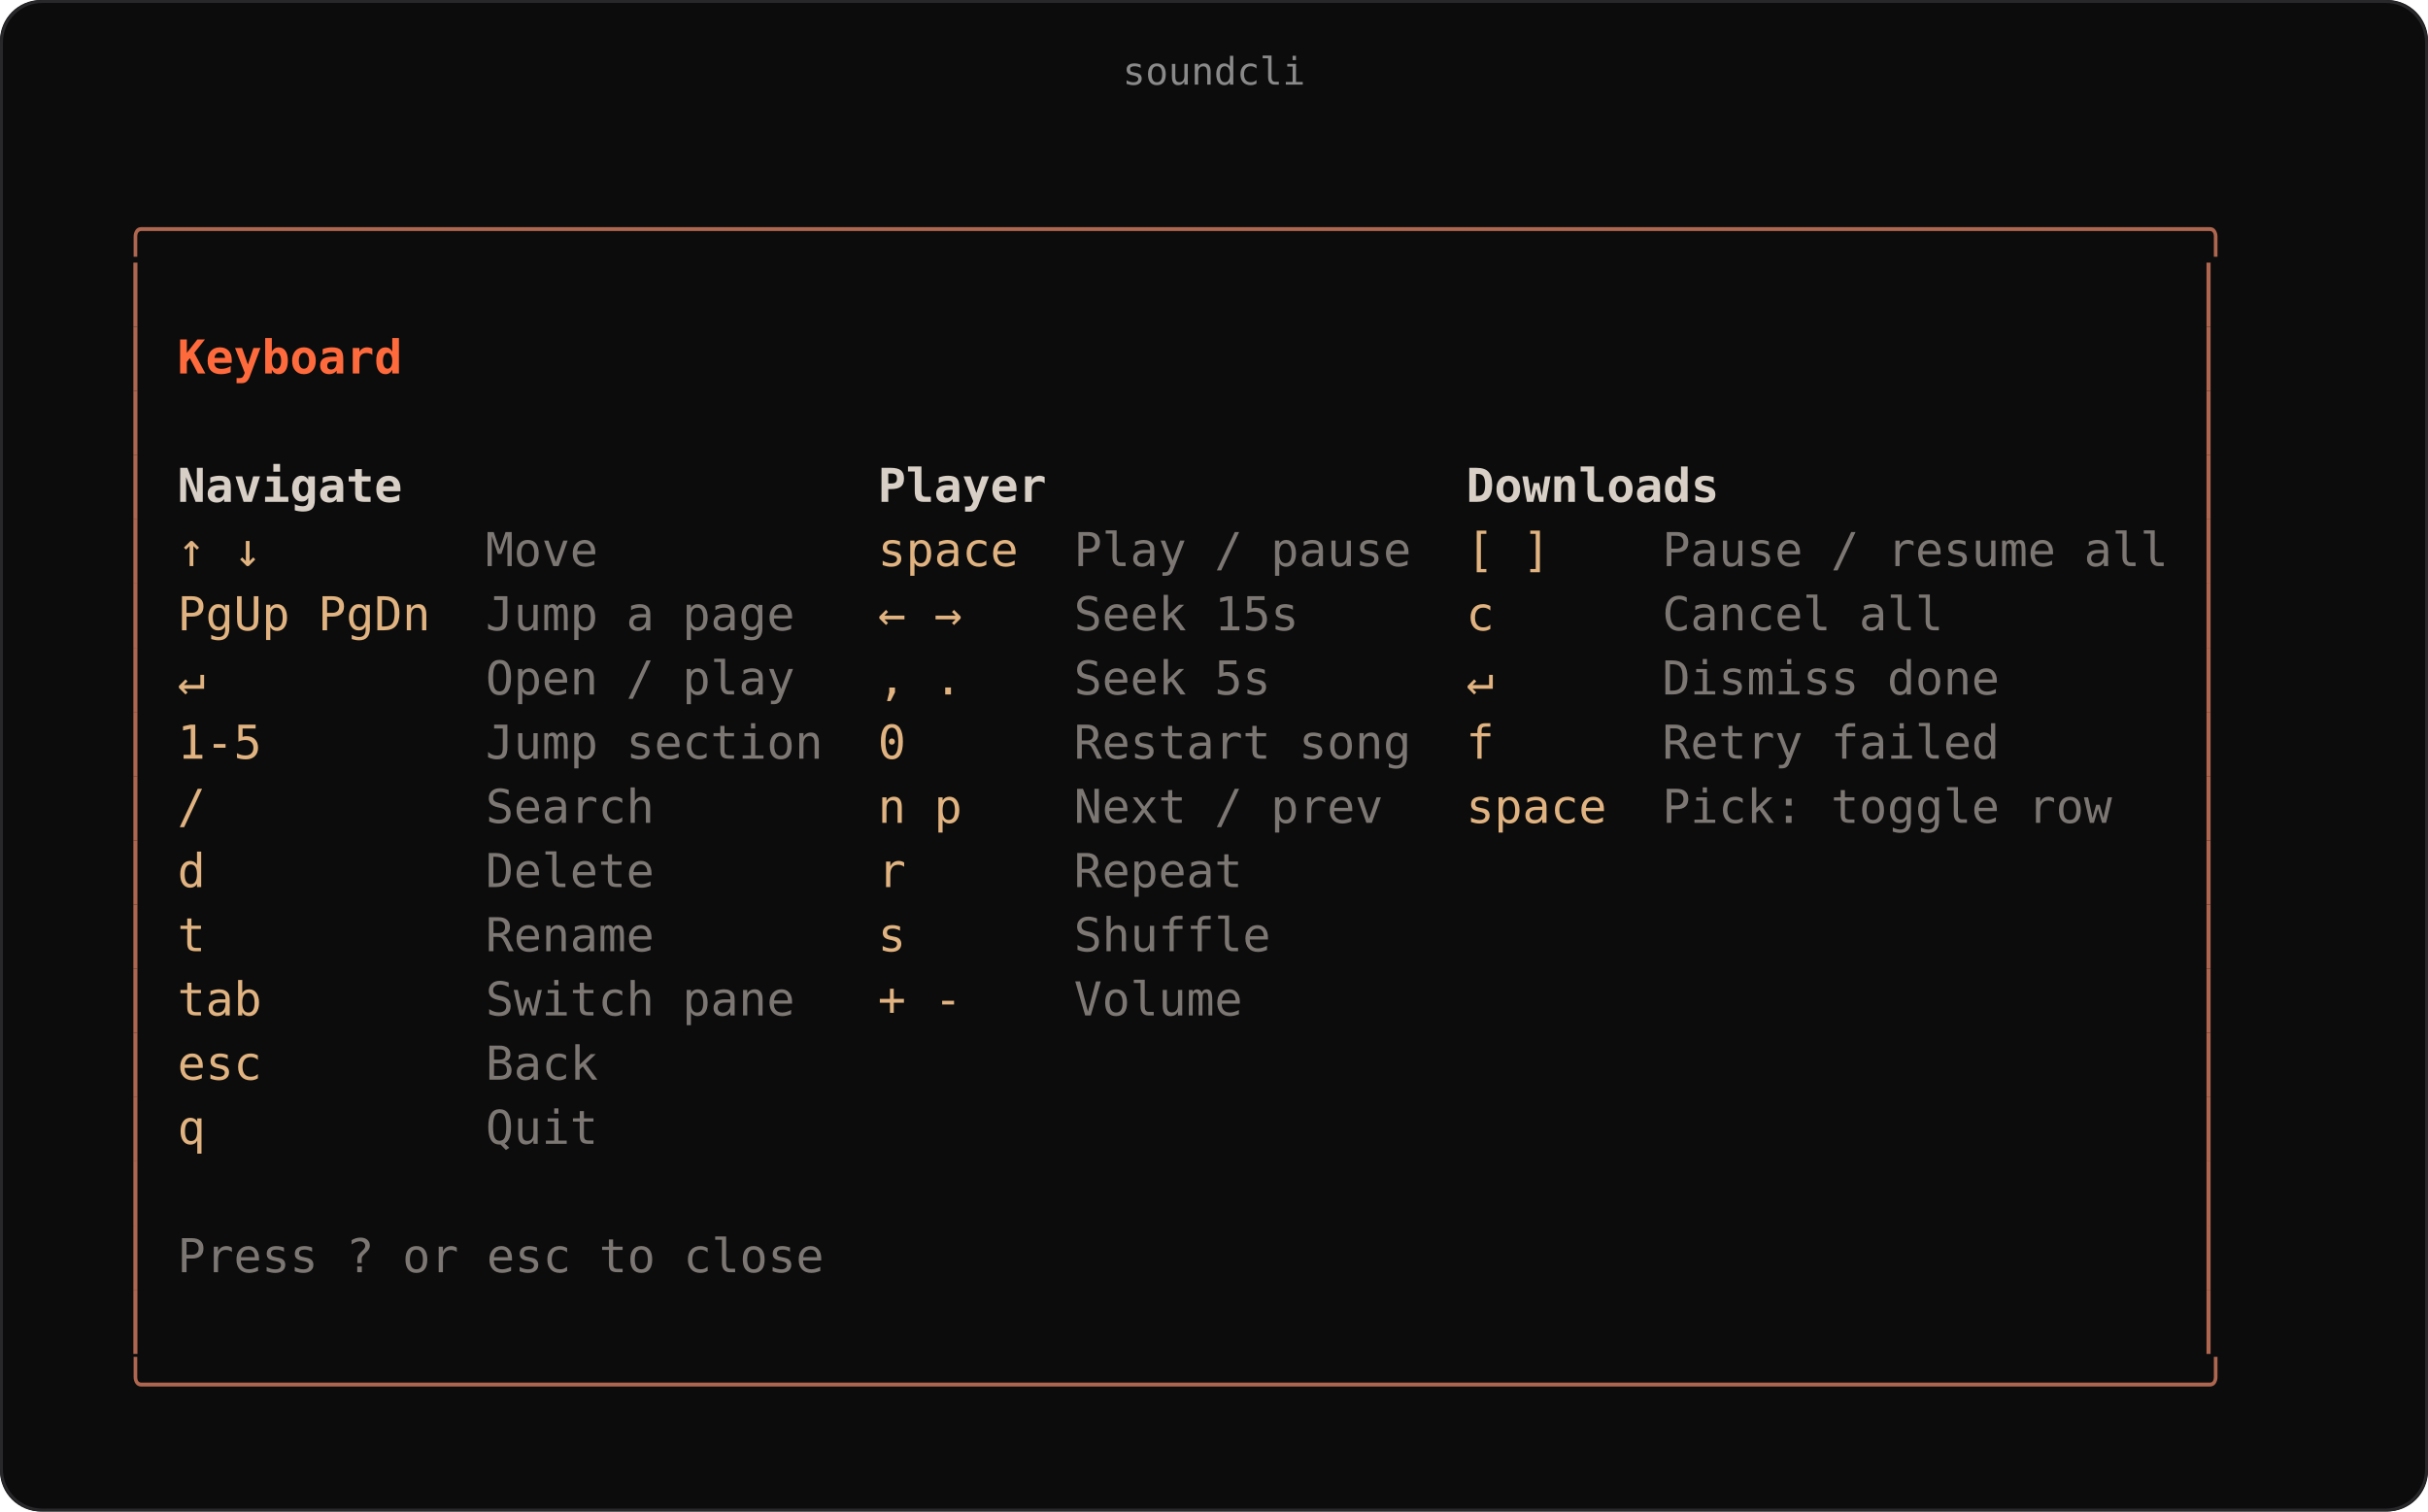
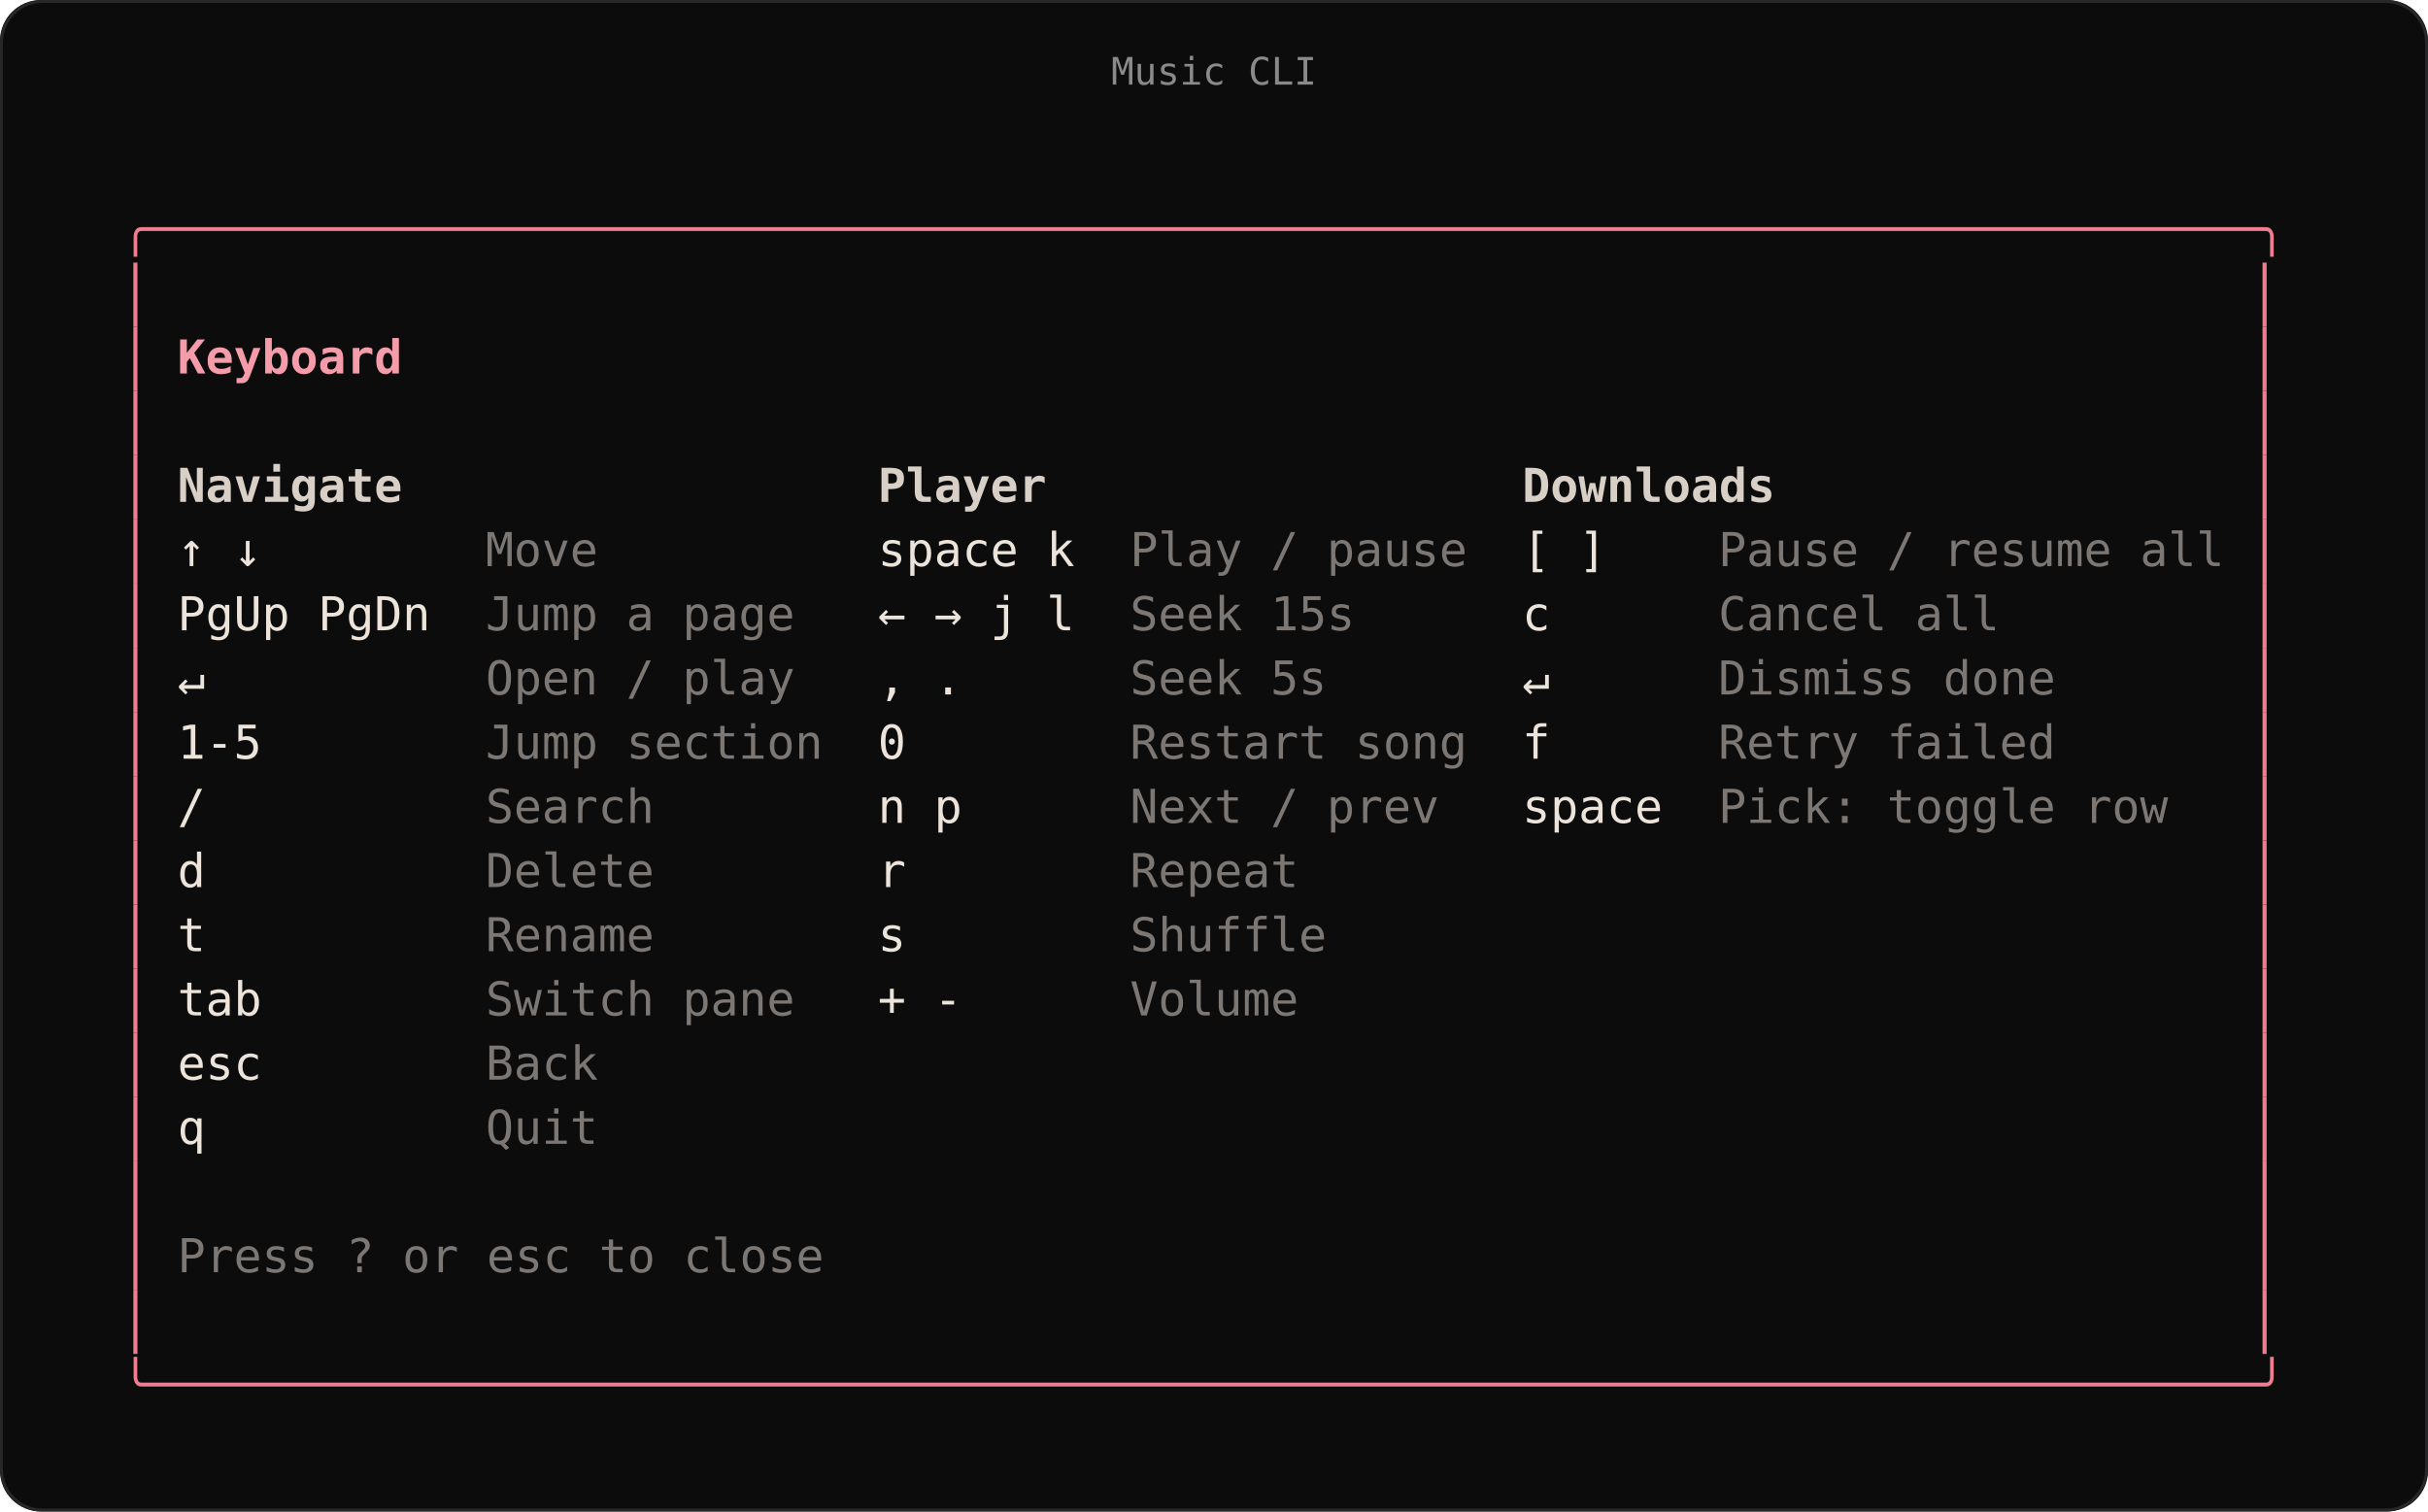
<svg xmlns="http://www.w3.org/2000/svg" width="832" height="518" viewBox="0 0 832 518" style="max-width: 832px; width: 100%; height: auto;" role="img">
  <rect width="100%" height="100%" rx="14" fill="#0c0c0d" />
  <rect x="0.5" y="0.5" width="831" height="517" rx="14" fill="none" stroke="#28282b" stroke-width="1" />
-   <text x="416" y="29" text-anchor="middle" font-family="ui-monospace, &quot;Cascadia Mono&quot;, &quot;SF Mono&quot;, Menlo, Consolas, &quot;DejaVu Sans Mono&quot;, monospace" font-size="13" fill="#8a8a8a">soundcli</text>
+   <text x="416" y="29" text-anchor="middle" font-family="ui-monospace, &quot;Cascadia Mono&quot;, &quot;SF Mono&quot;, Menlo, Consolas, &quot;DejaVu Sans Mono&quot;, monospace" font-size="13" fill="#8a8a8a">Music CLI</text>
  <g font-family="ui-monospace, &quot;Cascadia Mono&quot;, &quot;SF Mono&quot;, Menlo, Consolas, &quot;DejaVu Sans Mono&quot;, monospace" font-size="16" fill="#d8d0c6">
-     <text x="41.6" y="84" textLength="720" lengthAdjust="spacingAndGlyphs" xml:space="preserve" fill="#ae664f">╭─────────────────────────────────────────────────────────────────────────╮</text>
-     <rect x="45.7" y="90" width="1.4" height="22" fill="#ae664f" />
-     <rect x="756.1" y="90" width="1.4" height="22" fill="#ae664f" />
-     <rect x="45.7" y="112" width="1.4" height="22" fill="#ae664f" />
-     <text x="60.8" y="128" textLength="76.8" lengthAdjust="spacingAndGlyphs" xml:space="preserve" fill="#ff6a3d" font-weight="600">Keyboard</text>
-     <rect x="756.1" y="112" width="1.4" height="22" fill="#ae664f" />
-     <rect x="45.7" y="134" width="1.4" height="22" fill="#ae664f" />
-     <rect x="756.1" y="134" width="1.4" height="22" fill="#ae664f" />
-     <rect x="45.7" y="156" width="1.4" height="22" fill="#ae664f" />
+     <text x="41.6" y="84" textLength="739.2" lengthAdjust="spacingAndGlyphs" xml:space="preserve" fill="#ee7d92">╭───────────────────────────────────────────────────────────────────────────╮</text>
+     <rect x="45.7" y="90" width="1.4" height="22" fill="#ee7d92" />
+     <rect x="775.3" y="90" width="1.4" height="22" fill="#ee7d92" />
+     <rect x="45.7" y="112" width="1.4" height="22" fill="#ee7d92" />
+     <text x="60.8" y="128" textLength="76.8" lengthAdjust="spacingAndGlyphs" xml:space="preserve" fill="#f59cab" font-weight="600">Keyboard</text>
+     <rect x="775.3" y="112" width="1.4" height="22" fill="#ee7d92" />
+     <rect x="45.7" y="134" width="1.4" height="22" fill="#ee7d92" />
+     <rect x="775.3" y="134" width="1.4" height="22" fill="#ee7d92" />
+     <rect x="45.7" y="156" width="1.4" height="22" fill="#ee7d92" />
    <text x="60.8" y="172" textLength="76.8" lengthAdjust="spacingAndGlyphs" xml:space="preserve" font-weight="600">Navigate</text>
    <text x="300.8" y="172" textLength="57.6" lengthAdjust="spacingAndGlyphs" xml:space="preserve" font-weight="600">Player</text>
-     <text x="502.4" y="172" textLength="86.4" lengthAdjust="spacingAndGlyphs" xml:space="preserve" font-weight="600">Downloads</text>
-     <rect x="756.1" y="156" width="1.4" height="22" fill="#ae664f" />
-     <rect x="45.7" y="178" width="1.4" height="22" fill="#ae664f" />
-     <text x="60.8" y="194" textLength="28.8" lengthAdjust="spacingAndGlyphs" xml:space="preserve" fill="#e0b380">↑ ↓</text>
+     <text x="521.6" y="172" textLength="86.4" lengthAdjust="spacingAndGlyphs" xml:space="preserve" font-weight="600">Downloads</text>
+     <rect x="775.3" y="156" width="1.4" height="22" fill="#ee7d92" />
+     <rect x="45.7" y="178" width="1.4" height="22" fill="#ee7d92" />
+     <text x="60.8" y="194" textLength="28.8" lengthAdjust="spacingAndGlyphs" xml:space="preserve" fill="#ece4da">↑ ↓</text>
    <text x="166.4" y="194" textLength="38.4" lengthAdjust="spacingAndGlyphs" xml:space="preserve" fill-opacity="0.55">Move</text>
-     <text x="300.8" y="194" textLength="48" lengthAdjust="spacingAndGlyphs" xml:space="preserve" fill="#e0b380">space</text>
-     <text x="368" y="194" textLength="115.2" lengthAdjust="spacingAndGlyphs" xml:space="preserve" fill-opacity="0.55">Play / pause</text>
-     <text x="502.4" y="194" textLength="28.8" lengthAdjust="spacingAndGlyphs" xml:space="preserve" fill="#e0b380">[ ]</text>
-     <text x="569.6" y="194" textLength="172.8" lengthAdjust="spacingAndGlyphs" xml:space="preserve" fill-opacity="0.55">Pause / resume all</text>
-     <rect x="756.1" y="178" width="1.4" height="22" fill="#ae664f" />
-     <rect x="45.7" y="200" width="1.4" height="22" fill="#ae664f" />
-     <text x="60.8" y="216" textLength="86.4" lengthAdjust="spacingAndGlyphs" xml:space="preserve" fill="#e0b380">PgUp PgDn</text>
+     <text x="300.8" y="194" textLength="67.2" lengthAdjust="spacingAndGlyphs" xml:space="preserve" fill="#ece4da">space k</text>
+     <text x="387.2" y="194" textLength="115.2" lengthAdjust="spacingAndGlyphs" xml:space="preserve" fill-opacity="0.55">Play / pause</text>
+     <text x="521.6" y="194" textLength="28.8" lengthAdjust="spacingAndGlyphs" xml:space="preserve" fill="#ece4da">[ ]</text>
+     <text x="588.8" y="194" textLength="172.8" lengthAdjust="spacingAndGlyphs" xml:space="preserve" fill-opacity="0.55">Pause / resume all</text>
+     <rect x="775.3" y="178" width="1.4" height="22" fill="#ee7d92" />
+     <rect x="45.7" y="200" width="1.4" height="22" fill="#ee7d92" />
+     <text x="60.8" y="216" textLength="86.4" lengthAdjust="spacingAndGlyphs" xml:space="preserve" fill="#ece4da">PgUp PgDn</text>
    <text x="166.4" y="216" textLength="105.6" lengthAdjust="spacingAndGlyphs" xml:space="preserve" fill-opacity="0.55">Jump a page</text>
-     <text x="300.8" y="216" textLength="28.8" lengthAdjust="spacingAndGlyphs" xml:space="preserve" fill="#e0b380">← →</text>
-     <text x="368" y="216" textLength="76.8" lengthAdjust="spacingAndGlyphs" xml:space="preserve" fill-opacity="0.55">Seek 15s</text>
-     <text x="502.4" y="216" textLength="9.6" lengthAdjust="spacingAndGlyphs" xml:space="preserve" fill="#e0b380">c</text>
-     <text x="569.6" y="216" textLength="96" lengthAdjust="spacingAndGlyphs" xml:space="preserve" fill-opacity="0.55">Cancel all</text>
-     <rect x="756.1" y="200" width="1.4" height="22" fill="#ae664f" />
-     <rect x="45.7" y="222" width="1.4" height="22" fill="#ae664f" />
-     <text x="60.8" y="238" textLength="9.6" lengthAdjust="spacingAndGlyphs" xml:space="preserve" fill="#e0b380">↵</text>
+     <text x="300.8" y="216" textLength="67.2" lengthAdjust="spacingAndGlyphs" xml:space="preserve" fill="#ece4da">← → j l</text>
+     <text x="387.2" y="216" textLength="76.8" lengthAdjust="spacingAndGlyphs" xml:space="preserve" fill-opacity="0.55">Seek 15s</text>
+     <text x="521.6" y="216" textLength="9.6" lengthAdjust="spacingAndGlyphs" xml:space="preserve" fill="#ece4da">c</text>
+     <text x="588.8" y="216" textLength="96" lengthAdjust="spacingAndGlyphs" xml:space="preserve" fill-opacity="0.55">Cancel all</text>
+     <rect x="775.3" y="200" width="1.4" height="22" fill="#ee7d92" />
+     <rect x="45.7" y="222" width="1.4" height="22" fill="#ee7d92" />
+     <text x="60.8" y="238" textLength="9.6" lengthAdjust="spacingAndGlyphs" xml:space="preserve" fill="#ece4da">↵</text>
    <text x="166.4" y="238" textLength="105.6" lengthAdjust="spacingAndGlyphs" xml:space="preserve" fill-opacity="0.55">Open / play</text>
-     <text x="300.8" y="238" textLength="28.8" lengthAdjust="spacingAndGlyphs" xml:space="preserve" fill="#e0b380">, .</text>
-     <text x="368" y="238" textLength="67.2" lengthAdjust="spacingAndGlyphs" xml:space="preserve" fill-opacity="0.55">Seek 5s</text>
-     <text x="502.4" y="238" textLength="9.6" lengthAdjust="spacingAndGlyphs" xml:space="preserve" fill="#e0b380">↵</text>
-     <text x="569.6" y="238" textLength="115.2" lengthAdjust="spacingAndGlyphs" xml:space="preserve" fill-opacity="0.55">Dismiss done</text>
-     <rect x="756.1" y="222" width="1.4" height="22" fill="#ae664f" />
-     <rect x="45.7" y="244" width="1.4" height="22" fill="#ae664f" />
-     <text x="60.8" y="260" textLength="28.8" lengthAdjust="spacingAndGlyphs" xml:space="preserve" fill="#e0b380">1-5</text>
+     <text x="300.8" y="238" textLength="28.8" lengthAdjust="spacingAndGlyphs" xml:space="preserve" fill="#ece4da">, .</text>
+     <text x="387.2" y="238" textLength="67.2" lengthAdjust="spacingAndGlyphs" xml:space="preserve" fill-opacity="0.55">Seek 5s</text>
+     <text x="521.6" y="238" textLength="9.6" lengthAdjust="spacingAndGlyphs" xml:space="preserve" fill="#ece4da">↵</text>
+     <text x="588.8" y="238" textLength="115.2" lengthAdjust="spacingAndGlyphs" xml:space="preserve" fill-opacity="0.55">Dismiss done</text>
+     <rect x="775.3" y="222" width="1.4" height="22" fill="#ee7d92" />
+     <rect x="45.7" y="244" width="1.4" height="22" fill="#ee7d92" />
+     <text x="60.8" y="260" textLength="28.8" lengthAdjust="spacingAndGlyphs" xml:space="preserve" fill="#ece4da">1-5</text>
    <text x="166.4" y="260" textLength="115.2" lengthAdjust="spacingAndGlyphs" xml:space="preserve" fill-opacity="0.55">Jump section</text>
-     <text x="300.8" y="260" textLength="9.6" lengthAdjust="spacingAndGlyphs" xml:space="preserve" fill="#e0b380">0</text>
-     <text x="368" y="260" textLength="115.2" lengthAdjust="spacingAndGlyphs" xml:space="preserve" fill-opacity="0.55">Restart song</text>
-     <text x="502.4" y="260" textLength="9.6" lengthAdjust="spacingAndGlyphs" xml:space="preserve" fill="#e0b380">f</text>
-     <text x="569.6" y="260" textLength="115.2" lengthAdjust="spacingAndGlyphs" xml:space="preserve" fill-opacity="0.55">Retry failed</text>
-     <rect x="756.1" y="244" width="1.4" height="22" fill="#ae664f" />
-     <rect x="45.7" y="266" width="1.4" height="22" fill="#ae664f" />
-     <text x="60.8" y="282" textLength="9.6" lengthAdjust="spacingAndGlyphs" xml:space="preserve" fill="#e0b380">/</text>
+     <text x="300.8" y="260" textLength="9.6" lengthAdjust="spacingAndGlyphs" xml:space="preserve" fill="#ece4da">0</text>
+     <text x="387.2" y="260" textLength="115.2" lengthAdjust="spacingAndGlyphs" xml:space="preserve" fill-opacity="0.55">Restart song</text>
+     <text x="521.6" y="260" textLength="9.6" lengthAdjust="spacingAndGlyphs" xml:space="preserve" fill="#ece4da">f</text>
+     <text x="588.8" y="260" textLength="115.2" lengthAdjust="spacingAndGlyphs" xml:space="preserve" fill-opacity="0.55">Retry failed</text>
+     <rect x="775.3" y="244" width="1.4" height="22" fill="#ee7d92" />
+     <rect x="45.7" y="266" width="1.4" height="22" fill="#ee7d92" />
+     <text x="60.8" y="282" textLength="9.6" lengthAdjust="spacingAndGlyphs" xml:space="preserve" fill="#ece4da">/</text>
    <text x="166.4" y="282" textLength="57.6" lengthAdjust="spacingAndGlyphs" xml:space="preserve" fill-opacity="0.55">Search</text>
-     <text x="300.8" y="282" textLength="28.8" lengthAdjust="spacingAndGlyphs" xml:space="preserve" fill="#e0b380">n p</text>
-     <text x="368" y="282" textLength="105.6" lengthAdjust="spacingAndGlyphs" xml:space="preserve" fill-opacity="0.55">Next / prev</text>
-     <text x="502.4" y="282" textLength="48" lengthAdjust="spacingAndGlyphs" xml:space="preserve" fill="#e0b380">space</text>
-     <text x="569.6" y="282" textLength="153.6" lengthAdjust="spacingAndGlyphs" xml:space="preserve" fill-opacity="0.55">Pick: toggle row</text>
-     <rect x="756.1" y="266" width="1.4" height="22" fill="#ae664f" />
-     <rect x="45.7" y="288" width="1.4" height="22" fill="#ae664f" />
-     <text x="60.8" y="304" textLength="9.6" lengthAdjust="spacingAndGlyphs" xml:space="preserve" fill="#e0b380">d</text>
+     <text x="300.8" y="282" textLength="28.8" lengthAdjust="spacingAndGlyphs" xml:space="preserve" fill="#ece4da">n p</text>
+     <text x="387.2" y="282" textLength="105.6" lengthAdjust="spacingAndGlyphs" xml:space="preserve" fill-opacity="0.55">Next / prev</text>
+     <text x="521.6" y="282" textLength="48" lengthAdjust="spacingAndGlyphs" xml:space="preserve" fill="#ece4da">space</text>
+     <text x="588.8" y="282" textLength="153.6" lengthAdjust="spacingAndGlyphs" xml:space="preserve" fill-opacity="0.55">Pick: toggle row</text>
+     <rect x="775.3" y="266" width="1.4" height="22" fill="#ee7d92" />
+     <rect x="45.7" y="288" width="1.4" height="22" fill="#ee7d92" />
+     <text x="60.8" y="304" textLength="9.6" lengthAdjust="spacingAndGlyphs" xml:space="preserve" fill="#ece4da">d</text>
    <text x="166.4" y="304" textLength="57.6" lengthAdjust="spacingAndGlyphs" xml:space="preserve" fill-opacity="0.55">Delete</text>
-     <text x="300.8" y="304" textLength="9.6" lengthAdjust="spacingAndGlyphs" xml:space="preserve" fill="#e0b380">r</text>
-     <text x="368" y="304" textLength="57.6" lengthAdjust="spacingAndGlyphs" xml:space="preserve" fill-opacity="0.55">Repeat</text>
-     <rect x="756.1" y="288" width="1.4" height="22" fill="#ae664f" />
-     <rect x="45.7" y="310" width="1.4" height="22" fill="#ae664f" />
-     <text x="60.8" y="326" textLength="9.6" lengthAdjust="spacingAndGlyphs" xml:space="preserve" fill="#e0b380">t</text>
+     <text x="300.8" y="304" textLength="9.6" lengthAdjust="spacingAndGlyphs" xml:space="preserve" fill="#ece4da">r</text>
+     <text x="387.2" y="304" textLength="57.6" lengthAdjust="spacingAndGlyphs" xml:space="preserve" fill-opacity="0.55">Repeat</text>
+     <rect x="775.3" y="288" width="1.4" height="22" fill="#ee7d92" />
+     <rect x="45.7" y="310" width="1.4" height="22" fill="#ee7d92" />
+     <text x="60.8" y="326" textLength="9.6" lengthAdjust="spacingAndGlyphs" xml:space="preserve" fill="#ece4da">t</text>
    <text x="166.4" y="326" textLength="57.6" lengthAdjust="spacingAndGlyphs" xml:space="preserve" fill-opacity="0.55">Rename</text>
-     <text x="300.8" y="326" textLength="9.6" lengthAdjust="spacingAndGlyphs" xml:space="preserve" fill="#e0b380">s</text>
-     <text x="368" y="326" textLength="67.2" lengthAdjust="spacingAndGlyphs" xml:space="preserve" fill-opacity="0.55">Shuffle</text>
-     <rect x="756.1" y="310" width="1.4" height="22" fill="#ae664f" />
-     <rect x="45.7" y="332" width="1.4" height="22" fill="#ae664f" />
-     <text x="60.8" y="348" textLength="28.8" lengthAdjust="spacingAndGlyphs" xml:space="preserve" fill="#e0b380">tab</text>
+     <text x="300.8" y="326" textLength="9.6" lengthAdjust="spacingAndGlyphs" xml:space="preserve" fill="#ece4da">s</text>
+     <text x="387.2" y="326" textLength="67.2" lengthAdjust="spacingAndGlyphs" xml:space="preserve" fill-opacity="0.55">Shuffle</text>
+     <rect x="775.3" y="310" width="1.4" height="22" fill="#ee7d92" />
+     <rect x="45.7" y="332" width="1.4" height="22" fill="#ee7d92" />
+     <text x="60.8" y="348" textLength="28.8" lengthAdjust="spacingAndGlyphs" xml:space="preserve" fill="#ece4da">tab</text>
    <text x="166.4" y="348" textLength="105.6" lengthAdjust="spacingAndGlyphs" xml:space="preserve" fill-opacity="0.55">Switch pane</text>
-     <text x="300.8" y="348" textLength="28.8" lengthAdjust="spacingAndGlyphs" xml:space="preserve" fill="#e0b380">+ -</text>
-     <text x="368" y="348" textLength="57.6" lengthAdjust="spacingAndGlyphs" xml:space="preserve" fill-opacity="0.55">Volume</text>
-     <rect x="756.1" y="332" width="1.4" height="22" fill="#ae664f" />
-     <rect x="45.7" y="354" width="1.4" height="22" fill="#ae664f" />
-     <text x="60.8" y="370" textLength="28.8" lengthAdjust="spacingAndGlyphs" xml:space="preserve" fill="#e0b380">esc</text>
+     <text x="300.8" y="348" textLength="28.8" lengthAdjust="spacingAndGlyphs" xml:space="preserve" fill="#ece4da">+ -</text>
+     <text x="387.2" y="348" textLength="57.6" lengthAdjust="spacingAndGlyphs" xml:space="preserve" fill-opacity="0.55">Volume</text>
+     <rect x="775.3" y="332" width="1.4" height="22" fill="#ee7d92" />
+     <rect x="45.7" y="354" width="1.4" height="22" fill="#ee7d92" />
+     <text x="60.8" y="370" textLength="28.8" lengthAdjust="spacingAndGlyphs" xml:space="preserve" fill="#ece4da">esc</text>
    <text x="166.4" y="370" textLength="38.4" lengthAdjust="spacingAndGlyphs" xml:space="preserve" fill-opacity="0.55">Back</text>
-     <rect x="756.1" y="354" width="1.4" height="22" fill="#ae664f" />
-     <rect x="45.7" y="376" width="1.4" height="22" fill="#ae664f" />
-     <text x="60.8" y="392" textLength="9.6" lengthAdjust="spacingAndGlyphs" xml:space="preserve" fill="#e0b380">q</text>
+     <rect x="775.3" y="354" width="1.4" height="22" fill="#ee7d92" />
+     <rect x="45.7" y="376" width="1.4" height="22" fill="#ee7d92" />
+     <text x="60.8" y="392" textLength="9.6" lengthAdjust="spacingAndGlyphs" xml:space="preserve" fill="#ece4da">q</text>
    <text x="166.4" y="392" textLength="38.4" lengthAdjust="spacingAndGlyphs" xml:space="preserve" fill-opacity="0.55">Quit</text>
-     <rect x="756.1" y="376" width="1.4" height="22" fill="#ae664f" />
-     <rect x="45.7" y="398" width="1.4" height="22" fill="#ae664f" />
-     <rect x="756.1" y="398" width="1.4" height="22" fill="#ae664f" />
-     <rect x="45.7" y="420" width="1.4" height="22" fill="#ae664f" />
+     <rect x="775.3" y="376" width="1.4" height="22" fill="#ee7d92" />
+     <rect x="45.7" y="398" width="1.4" height="22" fill="#ee7d92" />
+     <rect x="775.3" y="398" width="1.4" height="22" fill="#ee7d92" />
+     <rect x="45.7" y="420" width="1.4" height="22" fill="#ee7d92" />
    <text x="60.8" y="436" textLength="220.8" lengthAdjust="spacingAndGlyphs" xml:space="preserve" fill-opacity="0.55">Press ? or esc to close</text>
-     <rect x="756.1" y="420" width="1.4" height="22" fill="#ae664f" />
-     <rect x="45.7" y="442" width="1.4" height="22" fill="#ae664f" />
-     <rect x="756.1" y="442" width="1.4" height="22" fill="#ae664f" />
-     <text x="41.6" y="480" textLength="720" lengthAdjust="spacingAndGlyphs" xml:space="preserve" fill="#ae664f">╰─────────────────────────────────────────────────────────────────────────╯</text>
+     <rect x="775.3" y="420" width="1.4" height="22" fill="#ee7d92" />
+     <rect x="45.7" y="442" width="1.4" height="22" fill="#ee7d92" />
+     <rect x="775.3" y="442" width="1.4" height="22" fill="#ee7d92" />
+     <text x="41.6" y="480" textLength="739.2" lengthAdjust="spacingAndGlyphs" xml:space="preserve" fill="#ee7d92">╰───────────────────────────────────────────────────────────────────────────╯</text>
  </g>
</svg>
